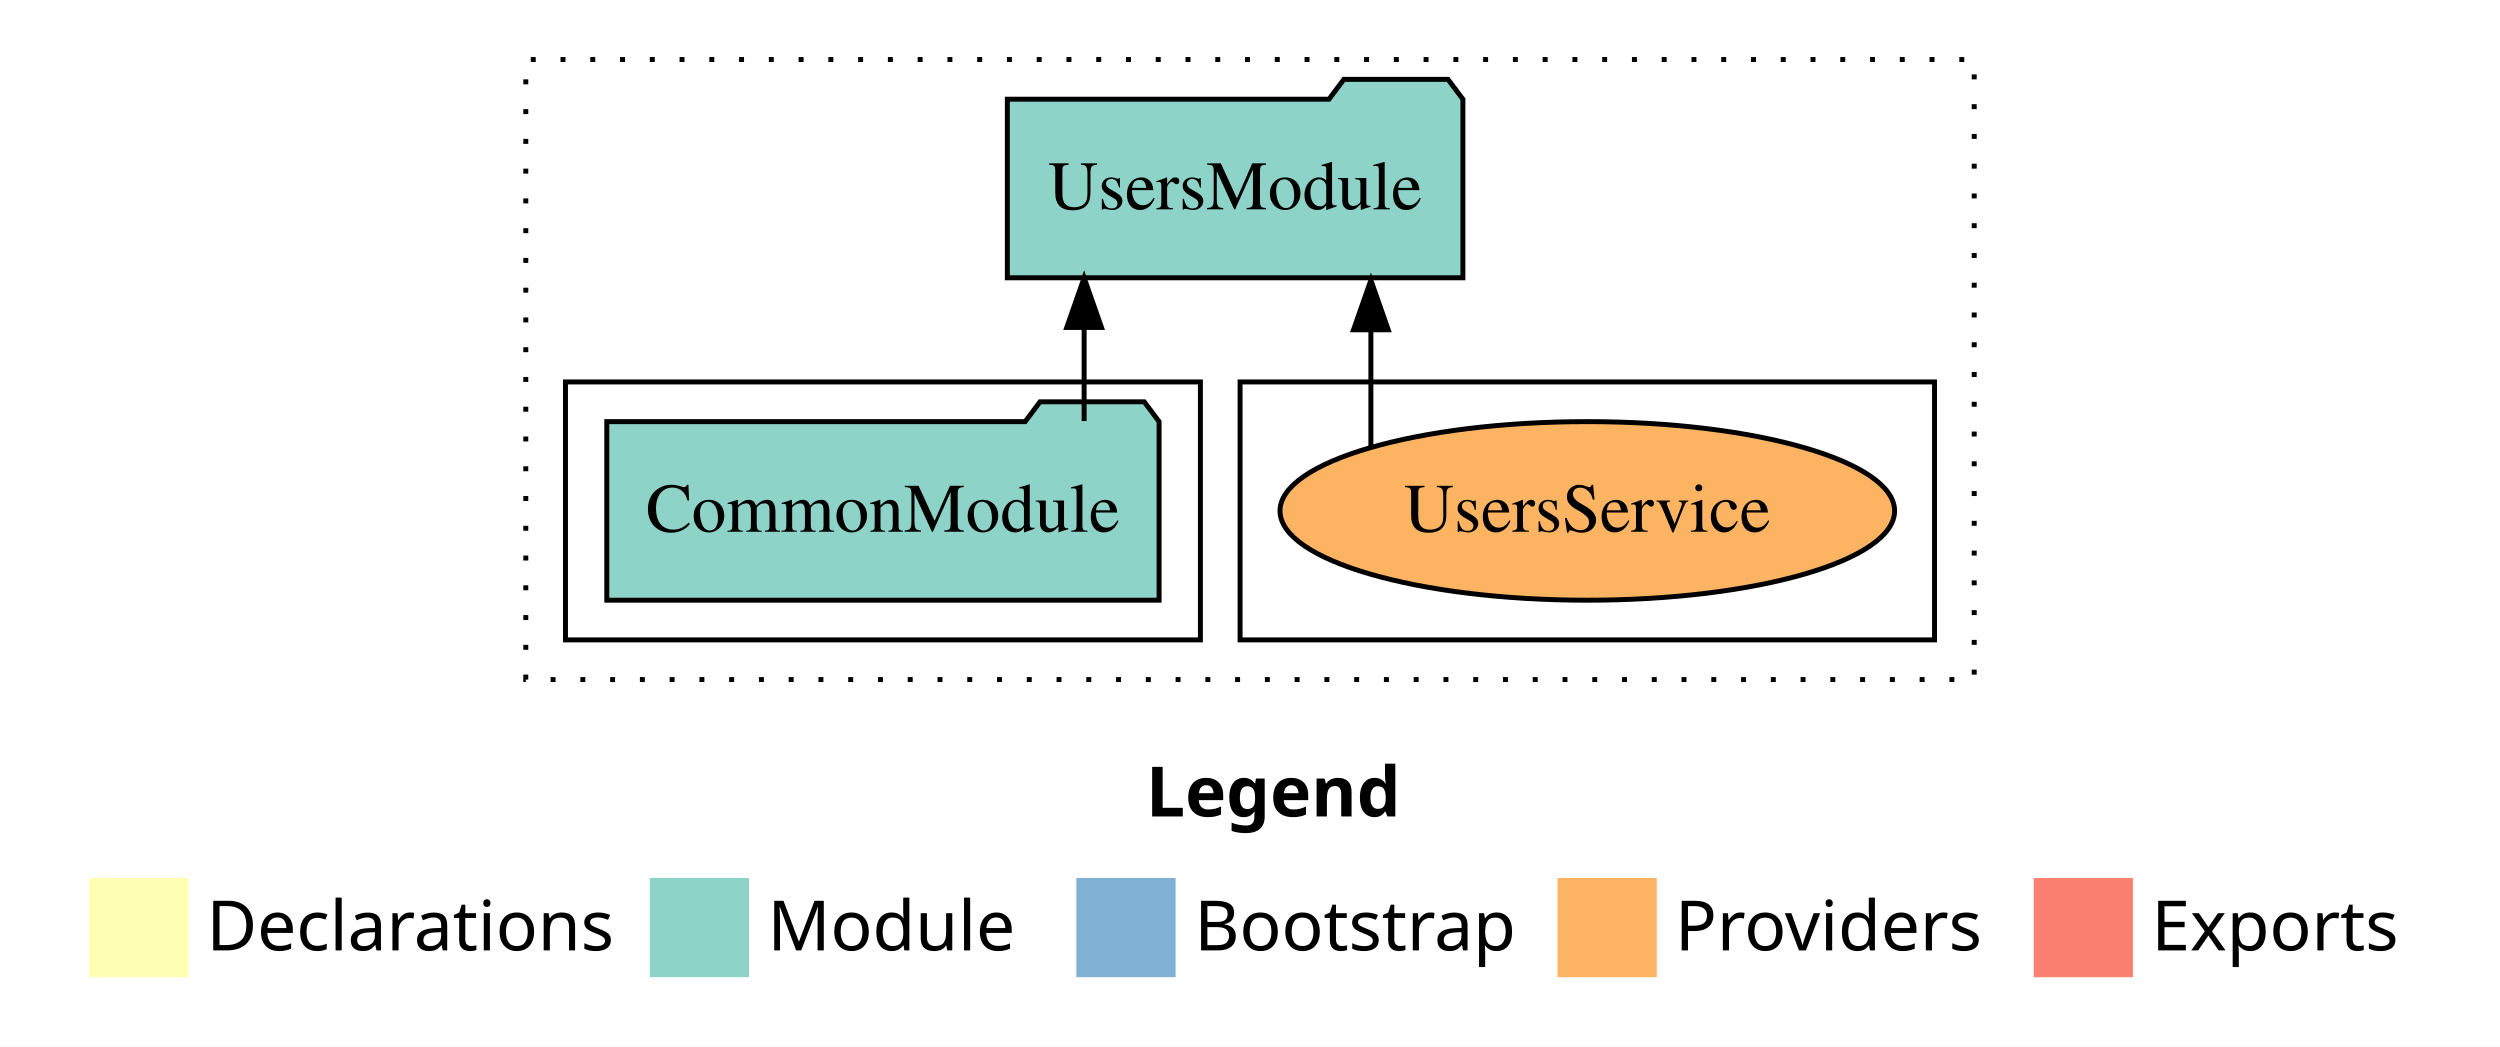
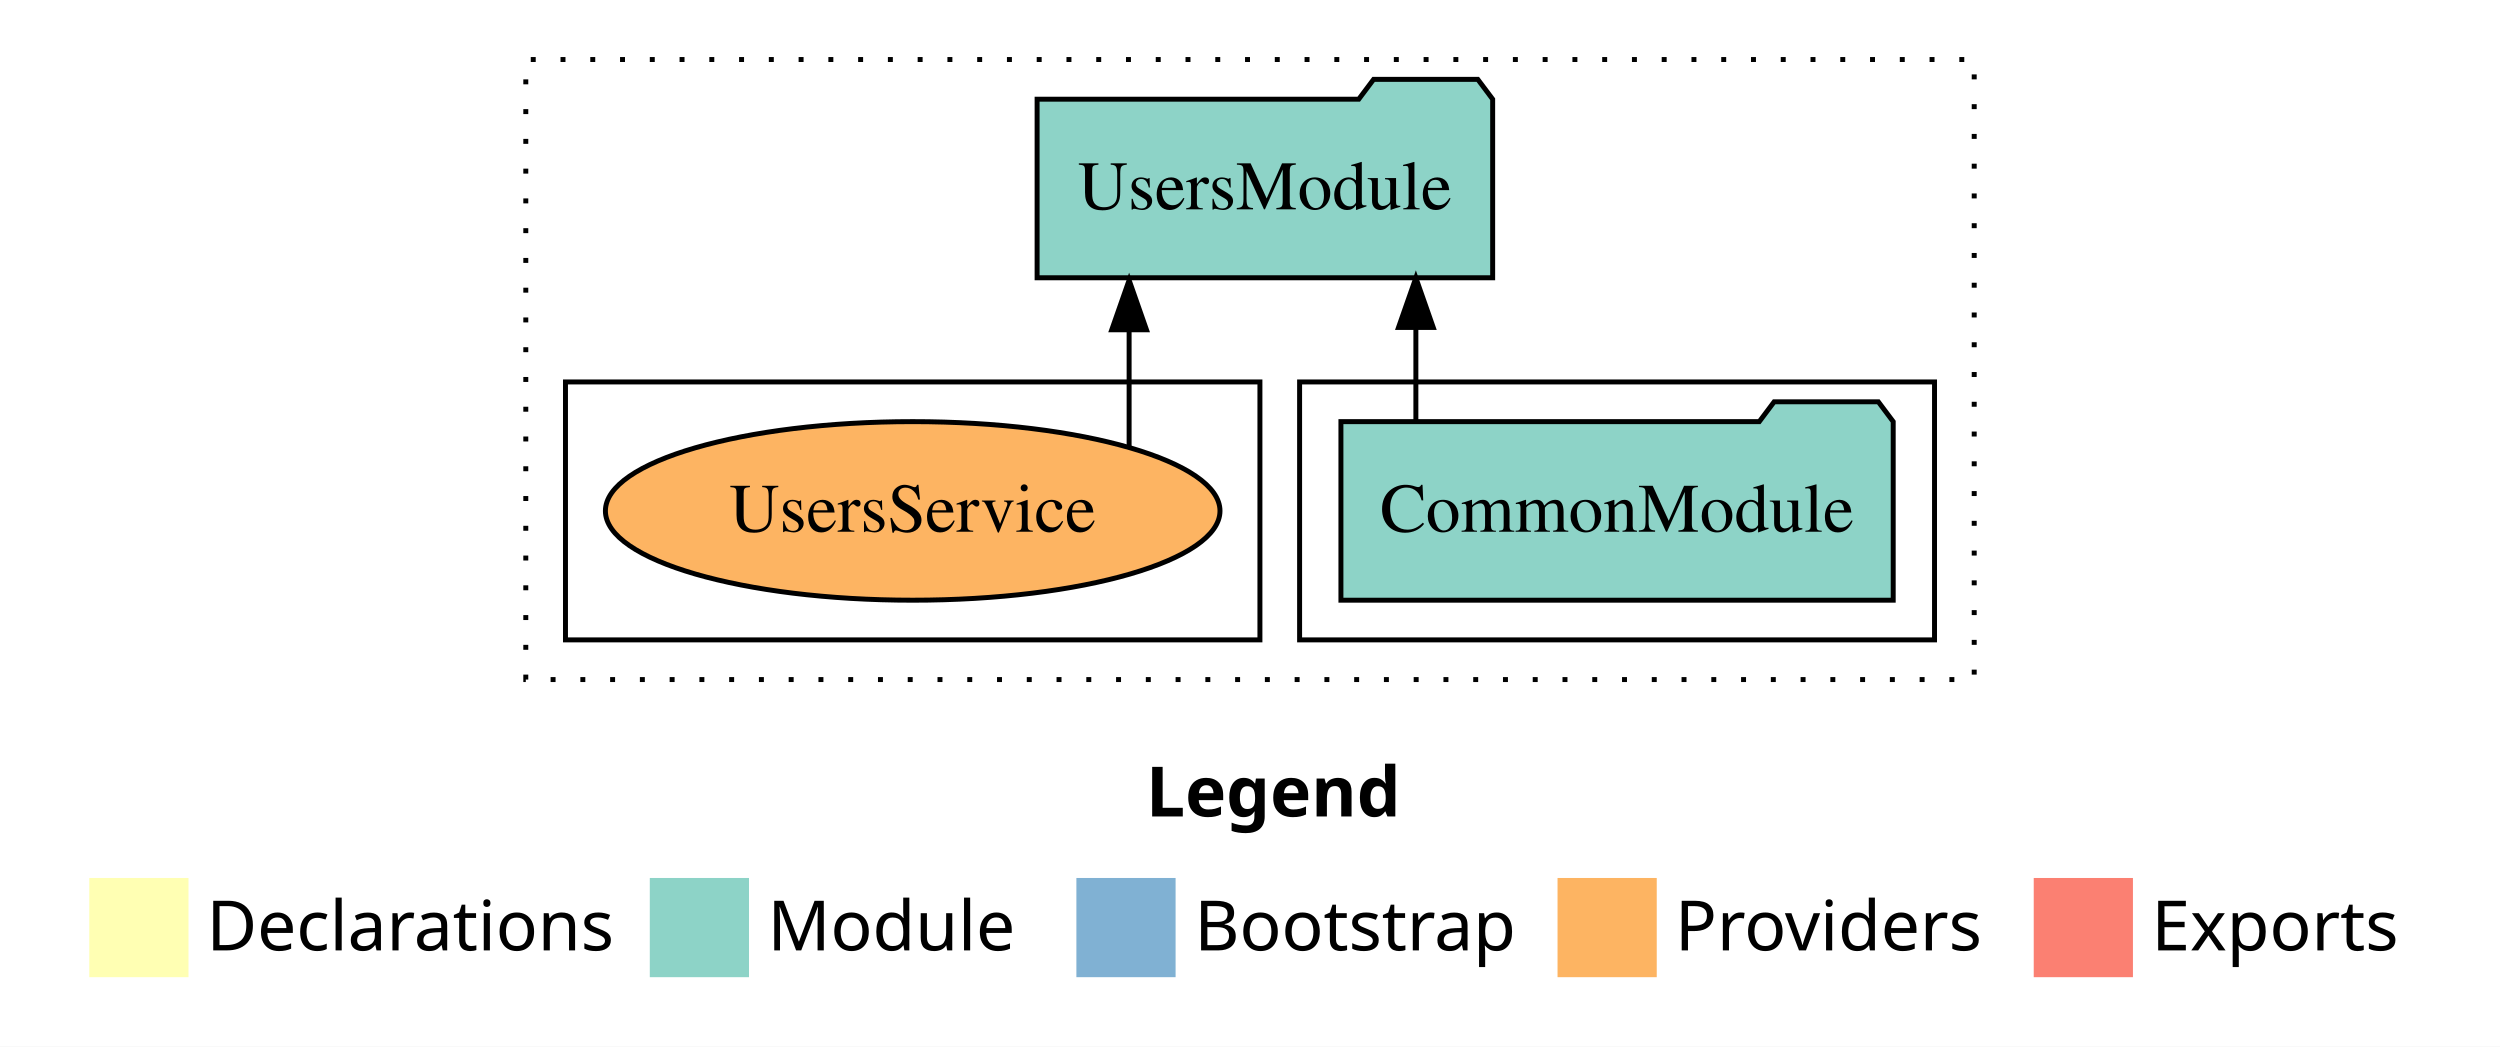
<svg xmlns="http://www.w3.org/2000/svg" width="504pt" height="211pt" viewBox="0.00 0.00 504.00 211.00">
  <g id="graph0" class="graph" transform="scale(1 1) rotate(0) translate(4 207)">
    <polygon fill="white" stroke="transparent" points="-4,4 -4,-207 500,-207 500,4 -4,4" />
    <text text-anchor="start" x="227.01" y="-42.4" font-family="Times-12" font-weight="bold" font-size="14.00">Legend</text>
    <polygon fill="#ffffb3" stroke="transparent" points="14,-10 14,-30 34,-30 34,-10 14,-10" />
    <text text-anchor="start" x="37.63" y="-15.4" font-family="Times-12" font-size="14.00">  Declarations</text>
    <polygon fill="#8dd3c7" stroke="transparent" points="127,-10 127,-30 147,-30 147,-10 127,-10" />
    <text text-anchor="start" x="150.73" y="-15.4" font-family="Times-12" font-size="14.00">  Module</text>
    <polygon fill="#80b1d3" stroke="transparent" points="213,-10 213,-30 233,-30 233,-10 213,-10" />
    <text text-anchor="start" x="236.78" y="-15.4" font-family="Times-12" font-size="14.00">  Bootstrap</text>
    <polygon fill="#fdb462" stroke="transparent" points="310,-10 310,-30 330,-30 330,-10 310,-10" />
    <text text-anchor="start" x="333.67" y="-15.4" font-family="Times-12" font-size="14.00">  Providers</text>
    <polygon fill="#fb8072" stroke="transparent" points="406,-10 406,-30 426,-30 426,-10 406,-10" />
    <text text-anchor="start" x="429.73" y="-15.4" font-family="Times-12" font-size="14.00">  Exports</text>
    <g id="clust1" class="cluster">
      <polygon fill="none" stroke="black" stroke-dasharray="1,5" points="102,-70 102,-195 394,-195 394,-70 102,-70" />
    </g>
+     <g id="clust3" class="cluster">
+       <polygon fill="none" stroke="black" points="258,-78 258,-130 386,-130 386,-78 258,-78" />
+     </g>
    <g id="clust6" class="cluster">
-       <polygon fill="none" stroke="black" points="246,-78 246,-130 386,-130 386,-78 246,-78" />
-     </g>
-     <g id="clust3" class="cluster">
-       <polygon fill="none" stroke="black" points="110,-78 110,-130 238,-130 238,-78 110,-78" />
+       <polygon fill="none" stroke="black" points="110,-78 110,-130 250,-130 250,-78 110,-78" />
    </g>
    <g id="node1" class="node">
-       <polygon fill="#8dd3c7" stroke="black" points="229.67,-122 226.67,-126 205.67,-126 202.67,-122 118.33,-122 118.33,-86 229.67,-86 229.67,-122" />
-       <text text-anchor="middle" x="174" y="-99.8" font-family="Times,serif" font-size="14.00">CommonModule</text>
+       <polygon fill="#8dd3c7" stroke="black" points="377.67,-122 374.67,-126 353.67,-126 350.67,-122 266.33,-122 266.33,-86 377.67,-86 377.67,-122" />
+       <text text-anchor="middle" x="322" y="-99.8" font-family="Times,serif" font-size="14.00">CommonModule</text>
    </g>
    <g id="node2" class="node">
-       <polygon fill="#8dd3c7" stroke="black" points="290.92,-187 287.92,-191 266.92,-191 263.92,-187 199.08,-187 199.08,-151 290.92,-151 290.92,-187" />
-       <text text-anchor="middle" x="245" y="-164.8" font-family="Times,serif" font-size="14.00">UsersModule</text>
+       <polygon fill="#8dd3c7" stroke="black" points="296.92,-187 293.92,-191 272.92,-191 269.92,-187 205.08,-187 205.08,-151 296.92,-151 296.92,-187" />
+       <text text-anchor="middle" x="251" y="-164.8" font-family="Times,serif" font-size="14.00">UsersModule</text>
    </g>
    <g id="edge1" class="edge">
-       <path fill="none" stroke="black" d="M214.56,-122.11C214.56,-122.11 214.56,-140.99 214.56,-140.99" />
-       <polygon fill="black" stroke="black" points="211.06,-140.99 214.56,-150.99 218.06,-140.99 211.06,-140.99" />
+       <path fill="none" stroke="black" d="M281.44,-122.11C281.44,-122.11 281.44,-140.99 281.44,-140.99" />
+       <polygon fill="black" stroke="black" points="277.94,-140.99 281.44,-150.99 284.94,-140.99 277.94,-140.99" />
    </g>
    <g id="node3" class="node">
-       <ellipse fill="#fdb462" stroke="black" cx="316" cy="-104" rx="61.95" ry="18" />
-       <text text-anchor="middle" x="316" y="-99.8" font-family="Times,serif" font-size="14.00">UsersService</text>
+       <ellipse fill="#fdb462" stroke="black" cx="180" cy="-104" rx="61.95" ry="18" />
+       <text text-anchor="middle" x="180" y="-99.8" font-family="Times,serif" font-size="14.00">UsersService</text>
    </g>
    <g id="edge2" class="edge">
-       <path fill="none" stroke="black" d="M272.37,-116.84C272.37,-116.84 272.37,-140.52 272.37,-140.52" />
-       <polygon fill="black" stroke="black" points="268.87,-140.52 272.37,-150.52 275.87,-140.52 268.87,-140.52" />
+       <path fill="none" stroke="black" d="M223.63,-116.84C223.63,-116.84 223.63,-140.52 223.63,-140.52" />
+       <polygon fill="black" stroke="black" points="220.13,-140.52 223.63,-150.52 227.13,-140.52 220.13,-140.52" />
    </g>
  </g>
</svg>
